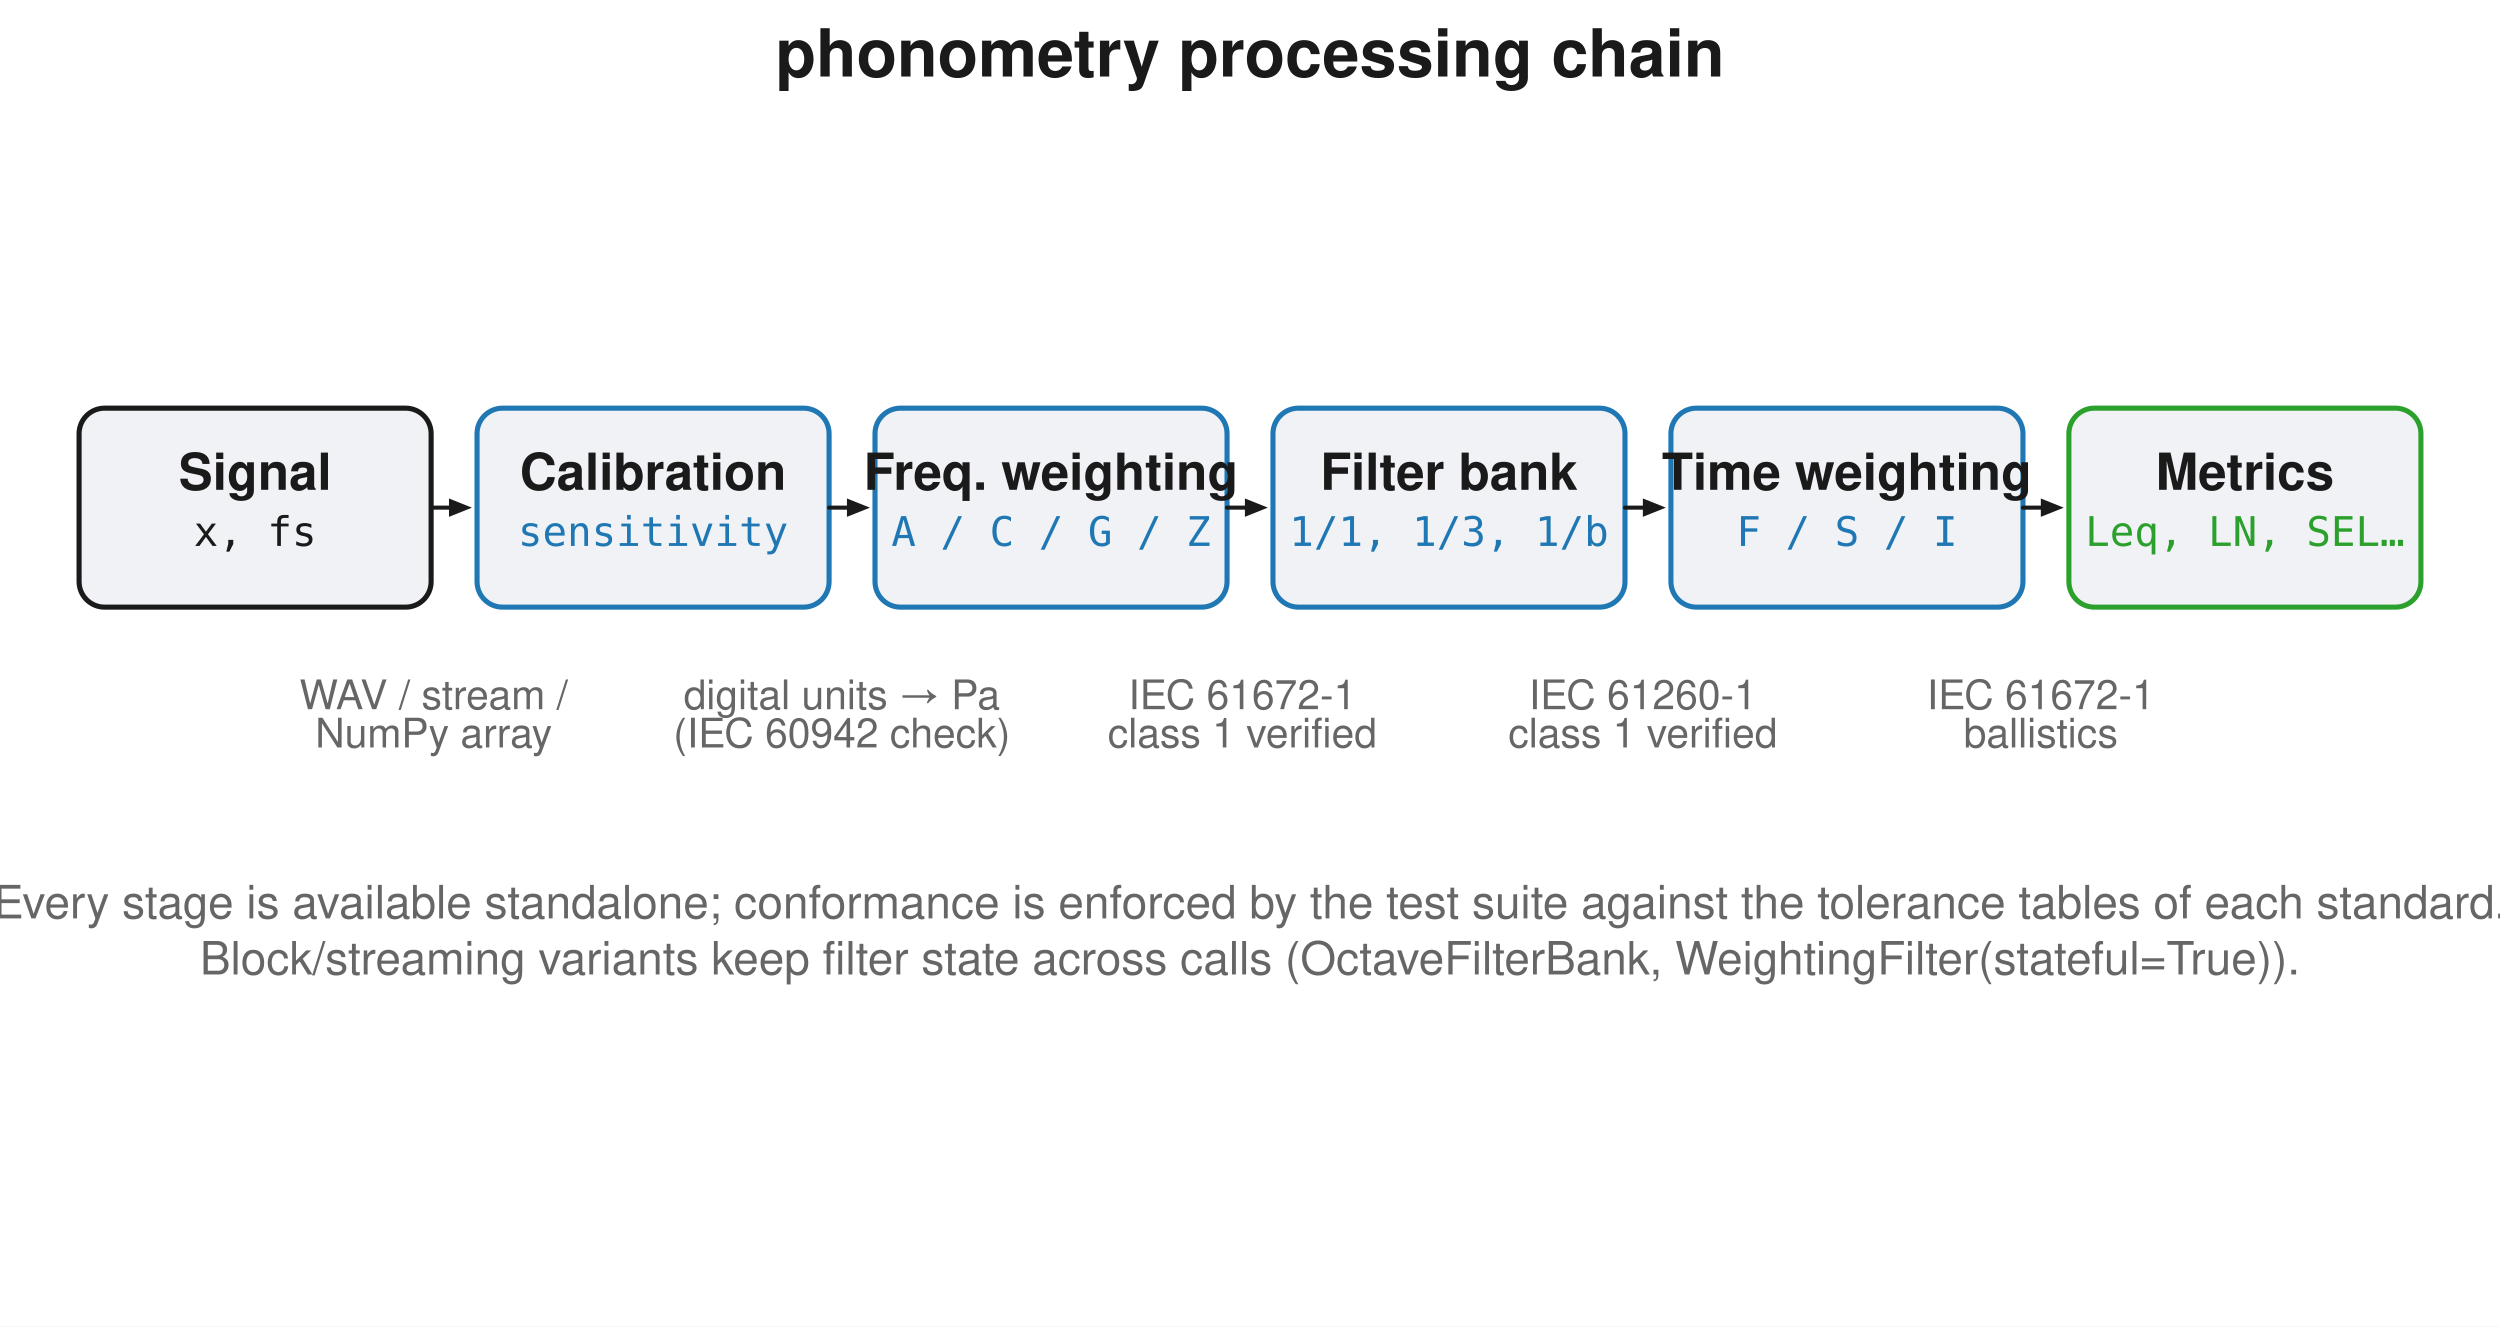
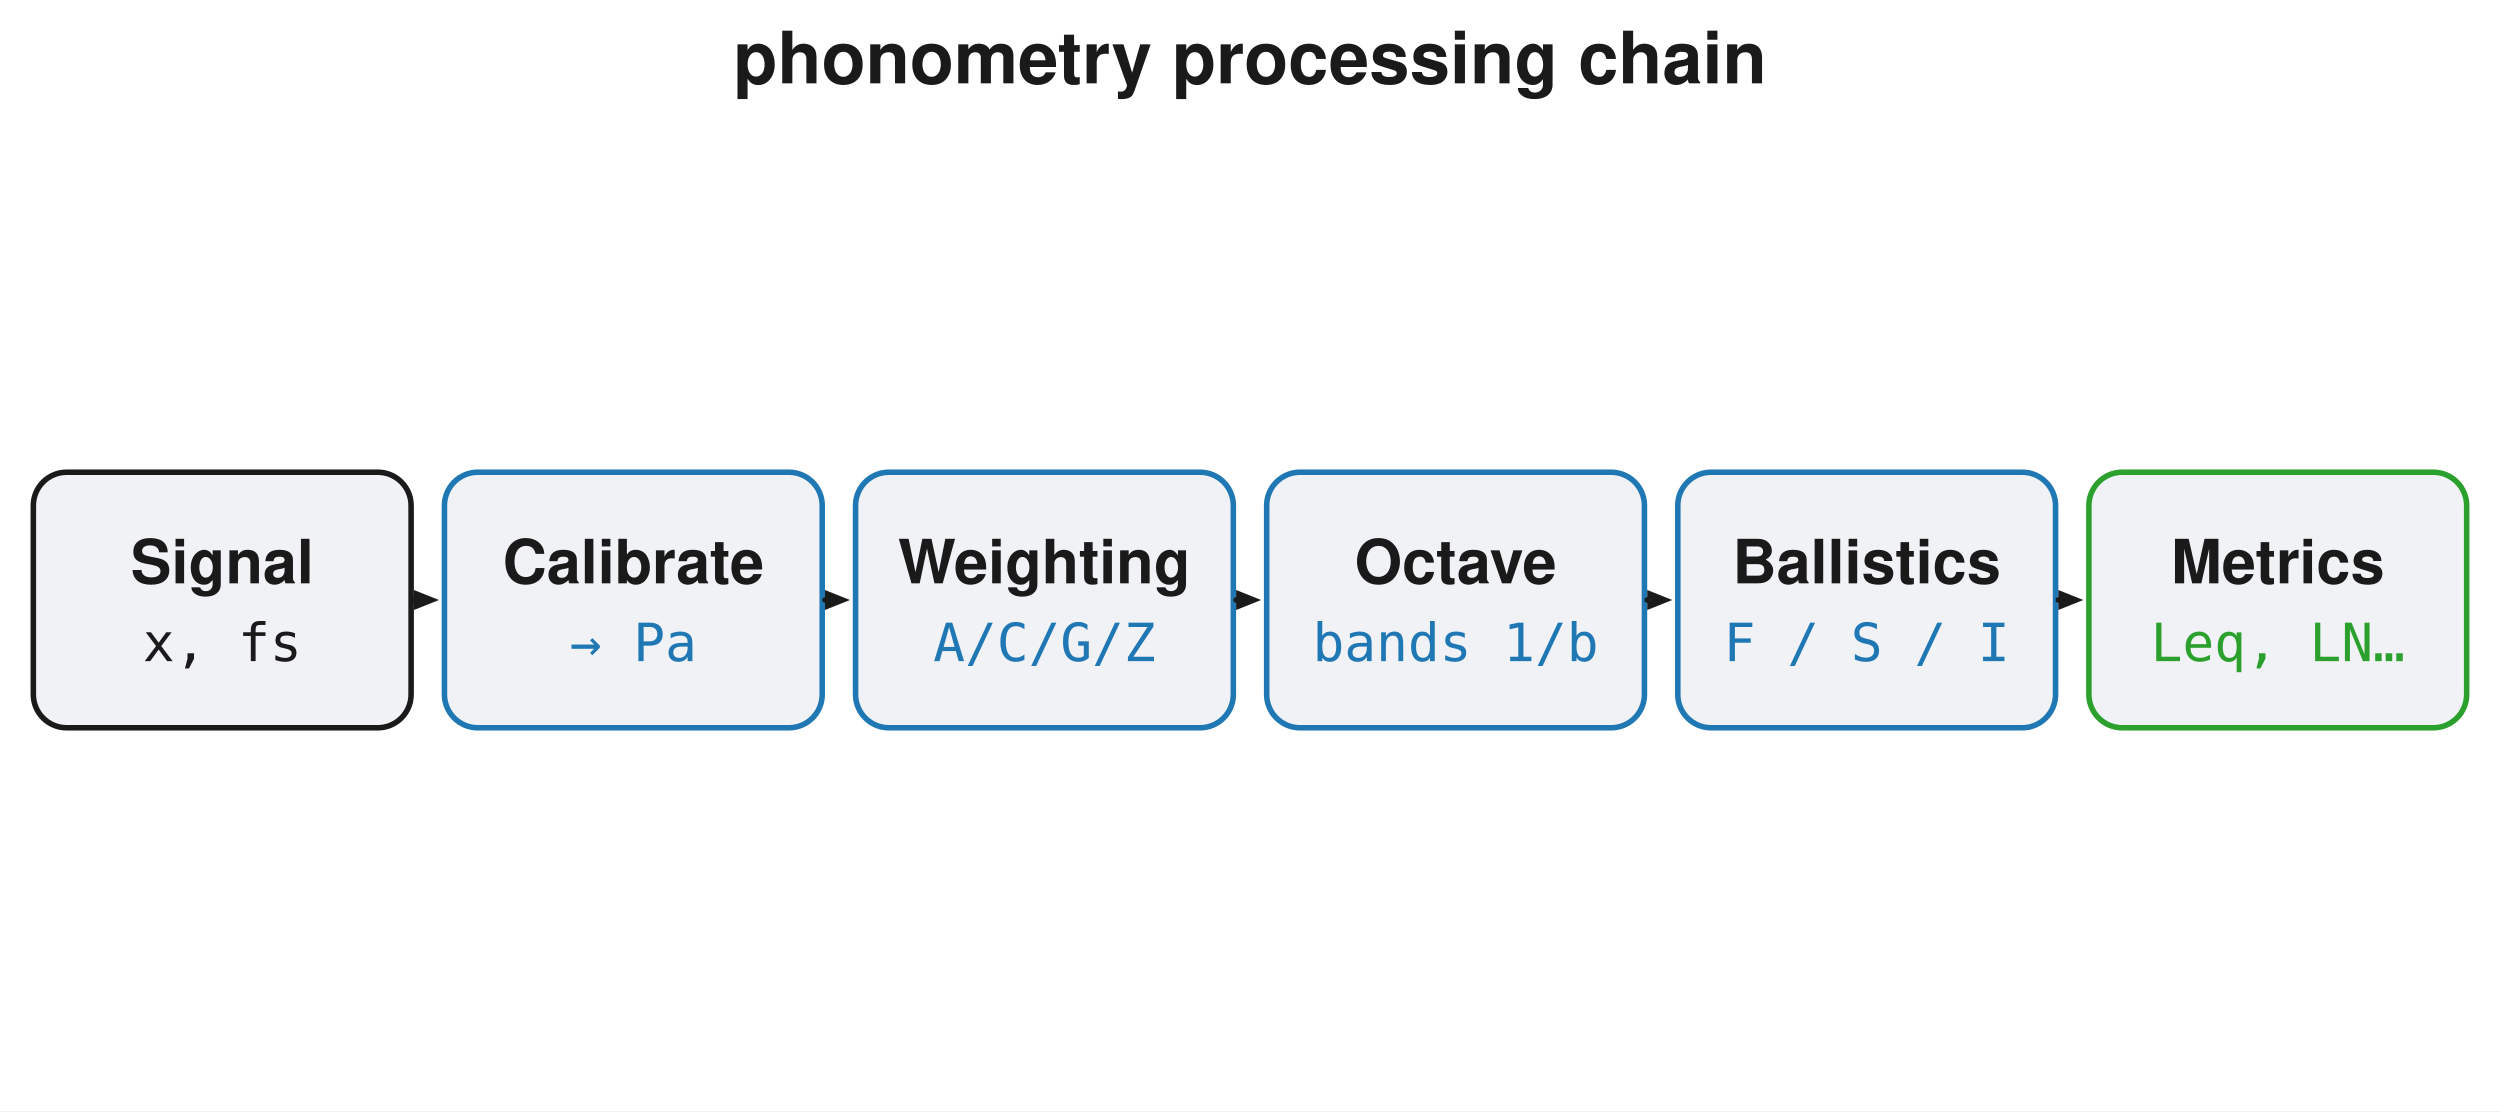
- <svg xmlns="http://www.w3.org/2000/svg" width="980" height="520" viewBox="0 0 980 520">
-   <rect width="980" height="520" fill="#ffffff" />
-   <text x="490.0" y="30" font-family="Segoe UI, Helvetica, Arial, sans-serif" font-size="26" font-weight="600" fill="#1a1a1a" text-anchor="middle">phonometry processing chain</text>
-   <rect x="31.0" y="160.0" width="138.0" height="78.0" rx="10" fill="#f0f2f5" stroke="#1a1a1a" stroke-width="2" />
-   <text x="100.0" y="192.0" font-family="Segoe UI, Helvetica, Arial, sans-serif" font-size="20" fill="#1a1a1a" text-anchor="middle" font-weight="600">Signal</text>
-   <text x="100.0" y="214.0" font-family="Consolas, Menlo, monospace" font-size="16" fill="#1a1a1a" text-anchor="middle">x, fs</text>
-   <line x1="169.0" y1="199.0" x2="176.0" y2="199.0" stroke="#1a1a1a" stroke-width="1.6" stroke-linecap="round" />
-   <path d="M 185.0 199.0 L 176.0 202.6 L 176.0 195.4 Z" fill="#1a1a1a" stroke="none" stroke-width="1.5" stroke-linejoin="round" />
-   <rect x="187.0" y="160.0" width="138.0" height="78.0" rx="10" fill="#f0f2f5" stroke="#1f77b4" stroke-width="2" />
-   <text x="256.0" y="192.0" font-family="Segoe UI, Helvetica, Arial, sans-serif" font-size="20" fill="#1a1a1a" text-anchor="middle" font-weight="600">Calibration</text>
-   <text x="256.0" y="214.0" font-family="Consolas, Menlo, monospace" font-size="16" fill="#1f77b4" text-anchor="middle">sensitivity</text>
-   <line x1="325.0" y1="199.0" x2="332.0" y2="199.0" stroke="#1a1a1a" stroke-width="1.6" stroke-linecap="round" />
-   <path d="M 341.0 199.0 L 332.0 202.6 L 332.0 195.4 Z" fill="#1a1a1a" stroke="none" stroke-width="1.5" stroke-linejoin="round" />
-   <rect x="343.0" y="160.0" width="138.0" height="78.0" rx="10" fill="#f0f2f5" stroke="#1f77b4" stroke-width="2" />
-   <text x="412.0" y="192.0" font-family="Segoe UI, Helvetica, Arial, sans-serif" font-size="20" fill="#1a1a1a" text-anchor="middle" font-weight="600">Freq. weighting</text>
-   <text x="412.0" y="214.0" font-family="Consolas, Menlo, monospace" font-size="16" fill="#1f77b4" text-anchor="middle">A / C / G / Z</text>
-   <line x1="481.0" y1="199.0" x2="488.0" y2="199.0" stroke="#1a1a1a" stroke-width="1.6" stroke-linecap="round" />
-   <path d="M 497.0 199.0 L 488.0 202.6 L 488.0 195.4 Z" fill="#1a1a1a" stroke="none" stroke-width="1.5" stroke-linejoin="round" />
-   <rect x="499.0" y="160.0" width="138.0" height="78.0" rx="10" fill="#f0f2f5" stroke="#1f77b4" stroke-width="2" />
-   <text x="568.0" y="192.0" font-family="Segoe UI, Helvetica, Arial, sans-serif" font-size="20" fill="#1a1a1a" text-anchor="middle" font-weight="600">Filter bank</text>
-   <text x="568.0" y="214.0" font-family="Consolas, Menlo, monospace" font-size="16" fill="#1f77b4" text-anchor="middle">1/1, 1/3, 1/b</text>
-   <line x1="637.0" y1="199.0" x2="644.0" y2="199.0" stroke="#1a1a1a" stroke-width="1.6" stroke-linecap="round" />
-   <path d="M 653.0 199.0 L 644.0 202.6 L 644.0 195.4 Z" fill="#1a1a1a" stroke="none" stroke-width="1.5" stroke-linejoin="round" />
-   <rect x="655.0" y="160.0" width="138.0" height="78.0" rx="10" fill="#f0f2f5" stroke="#1f77b4" stroke-width="2" />
-   <text x="724.0" y="192.0" font-family="Segoe UI, Helvetica, Arial, sans-serif" font-size="20" fill="#1a1a1a" text-anchor="middle" font-weight="600">Time weighting</text>
-   <text x="724.0" y="214.0" font-family="Consolas, Menlo, monospace" font-size="16" fill="#1f77b4" text-anchor="middle">F / S / I</text>
-   <line x1="793.0" y1="199.0" x2="800.0" y2="199.0" stroke="#1a1a1a" stroke-width="1.6" stroke-linecap="round" />
-   <path d="M 809.0 199.0 L 800.0 202.6 L 800.0 195.4 Z" fill="#1a1a1a" stroke="none" stroke-width="1.5" stroke-linejoin="round" />
-   <rect x="811.0" y="160.0" width="138.0" height="78.0" rx="10" fill="#f0f2f5" stroke="#2ca02c" stroke-width="2" />
-   <text x="880.0" y="192.0" font-family="Segoe UI, Helvetica, Arial, sans-serif" font-size="20" fill="#1a1a1a" text-anchor="middle" font-weight="600">Metrics</text>
-   <text x="880.0" y="214.0" font-family="Consolas, Menlo, monospace" font-size="16" fill="#2ca02c" text-anchor="middle">Leq, LN, SEL…</text>
-   <text x="170" y="278" font-family="Segoe UI, Helvetica, Arial, sans-serif" font-size="16" fill="#666666" text-anchor="middle">WAV / stream /</text>
-   <text x="170" y="293" font-family="Segoe UI, Helvetica, Arial, sans-serif" font-size="16" fill="#666666" text-anchor="middle">NumPy array</text>
-   <text x="330" y="278" font-family="Segoe UI, Helvetica, Arial, sans-serif" font-size="16" fill="#666666" text-anchor="middle">digital units → Pa</text>
-   <text x="330" y="293" font-family="Segoe UI, Helvetica, Arial, sans-serif" font-size="16" fill="#666666" text-anchor="middle">(IEC 60942 check)</text>
-   <text x="487" y="278" font-family="Segoe UI, Helvetica, Arial, sans-serif" font-size="16" fill="#666666" text-anchor="middle">IEC 61672-1</text>
-   <text x="487" y="293" font-family="Segoe UI, Helvetica, Arial, sans-serif" font-size="16" fill="#666666" text-anchor="middle">class 1 verified</text>
-   <text x="644" y="278" font-family="Segoe UI, Helvetica, Arial, sans-serif" font-size="16" fill="#666666" text-anchor="middle">IEC 61260-1</text>
-   <text x="644" y="293" font-family="Segoe UI, Helvetica, Arial, sans-serif" font-size="16" fill="#666666" text-anchor="middle">class 1 verified</text>
-   <text x="800" y="278" font-family="Segoe UI, Helvetica, Arial, sans-serif" font-size="16" fill="#666666" text-anchor="middle">IEC 61672-1</text>
-   <text x="800" y="293" font-family="Segoe UI, Helvetica, Arial, sans-serif" font-size="16" fill="#666666" text-anchor="middle">ballistics</text>
-   <text x="490" y="360" font-family="Segoe UI, Helvetica, Arial, sans-serif" font-size="18" fill="#666666" text-anchor="middle">Every stage is available standalone; conformance is enforced by the test suite against the tolerance tables of each standard.</text>
-   <text x="490" y="382" font-family="Segoe UI, Helvetica, Arial, sans-serif" font-size="18" fill="#666666" text-anchor="middle">Block/streaming variants keep filter state across calls (OctaveFilterBank, WeightingFilter(stateful=True)).</text>
+ <svg xmlns="http://www.w3.org/2000/svg" width="900" height="400" viewBox="0 0 900 400">
+   <rect width="900" height="400" fill="#ffffff" />
+   <text x="450.0" y="30" font-family="Segoe UI, Helvetica, Arial, sans-serif" font-size="26" font-weight="600" fill="#1a1a1a" text-anchor="middle">phonometry processing chain</text>
+   <rect x="12.0" y="170.0" width="136.0" height="92.0" rx="12" fill="#f0f2f5" stroke="#1a1a1a" stroke-width="2" />
+   <text x="80.0" y="210.0" font-family="Segoe UI, Helvetica, Arial, sans-serif" font-size="22" fill="#1a1a1a" text-anchor="middle" font-weight="600">Signal</text>
+   <text x="80.0" y="238.0" font-family="Consolas, Menlo, monospace" font-size="19" fill="#1a1a1a" text-anchor="middle">x, fs</text>
+   <line x1="149.0" y1="216.0" x2="149.0" y2="216.0" stroke="#1a1a1a" stroke-width="2" stroke-linecap="round" />
+   <path d="M 158.0 216.0 L 149.0 219.6 L 149.0 212.4 Z" fill="#1a1a1a" stroke="none" stroke-width="1.5" stroke-linejoin="round" />
+   <rect x="160.0" y="170.0" width="136.0" height="92.0" rx="12" fill="#f0f2f5" stroke="#1f77b4" stroke-width="2" />
+   <text x="228.0" y="210.0" font-family="Segoe UI, Helvetica, Arial, sans-serif" font-size="22" fill="#1a1a1a" text-anchor="middle" font-weight="600">Calibrate</text>
+   <text x="228.0" y="238.0" font-family="Consolas, Menlo, monospace" font-size="19" fill="#1f77b4" text-anchor="middle">→ Pa</text>
+   <line x1="297.0" y1="216.0" x2="297.0" y2="216.0" stroke="#1a1a1a" stroke-width="2" stroke-linecap="round" />
+   <path d="M 306.0 216.0 L 297.0 219.6 L 297.0 212.4 Z" fill="#1a1a1a" stroke="none" stroke-width="1.5" stroke-linejoin="round" />
+   <rect x="308.0" y="170.0" width="136.0" height="92.0" rx="12" fill="#f0f2f5" stroke="#1f77b4" stroke-width="2" />
+   <text x="376.0" y="210.0" font-family="Segoe UI, Helvetica, Arial, sans-serif" font-size="22" fill="#1a1a1a" text-anchor="middle" font-weight="600">Weighting</text>
+   <text x="376.0" y="238.0" font-family="Consolas, Menlo, monospace" font-size="19" fill="#1f77b4" text-anchor="middle">A/C/G/Z</text>
+   <line x1="445.0" y1="216.0" x2="445.0" y2="216.0" stroke="#1a1a1a" stroke-width="2" stroke-linecap="round" />
+   <path d="M 454.0 216.0 L 445.0 219.6 L 445.0 212.4 Z" fill="#1a1a1a" stroke="none" stroke-width="1.5" stroke-linejoin="round" />
+   <rect x="456.0" y="170.0" width="136.0" height="92.0" rx="12" fill="#f0f2f5" stroke="#1f77b4" stroke-width="2" />
+   <text x="524.0" y="210.0" font-family="Segoe UI, Helvetica, Arial, sans-serif" font-size="22" fill="#1a1a1a" text-anchor="middle" font-weight="600">Octave</text>
+   <text x="524.0" y="238.0" font-family="Consolas, Menlo, monospace" font-size="19" fill="#1f77b4" text-anchor="middle">bands 1/b</text>
+   <line x1="593.0" y1="216.0" x2="593.0" y2="216.0" stroke="#1a1a1a" stroke-width="2" stroke-linecap="round" />
+   <path d="M 602.0 216.0 L 593.0 219.6 L 593.0 212.4 Z" fill="#1a1a1a" stroke="none" stroke-width="1.5" stroke-linejoin="round" />
+   <rect x="604.0" y="170.0" width="136.0" height="92.0" rx="12" fill="#f0f2f5" stroke="#1f77b4" stroke-width="2" />
+   <text x="672.0" y="210.0" font-family="Segoe UI, Helvetica, Arial, sans-serif" font-size="22" fill="#1a1a1a" text-anchor="middle" font-weight="600">Ballistics</text>
+   <text x="672.0" y="238.0" font-family="Consolas, Menlo, monospace" font-size="19" fill="#1f77b4" text-anchor="middle">F / S / I</text>
+   <line x1="741.0" y1="216.0" x2="741.0" y2="216.0" stroke="#1a1a1a" stroke-width="2" stroke-linecap="round" />
+   <path d="M 750.0 216.0 L 741.0 219.6 L 741.0 212.4 Z" fill="#1a1a1a" stroke="none" stroke-width="1.5" stroke-linejoin="round" />
+   <rect x="752.0" y="170.0" width="136.0" height="92.0" rx="12" fill="#f0f2f5" stroke="#2ca02c" stroke-width="2" />
+   <text x="820.0" y="210.0" font-family="Segoe UI, Helvetica, Arial, sans-serif" font-size="22" fill="#1a1a1a" text-anchor="middle" font-weight="600">Metrics</text>
+   <text x="820.0" y="238.0" font-family="Consolas, Menlo, monospace" font-size="19" fill="#2ca02c" text-anchor="middle">Leq, LN…</text>
</svg>
